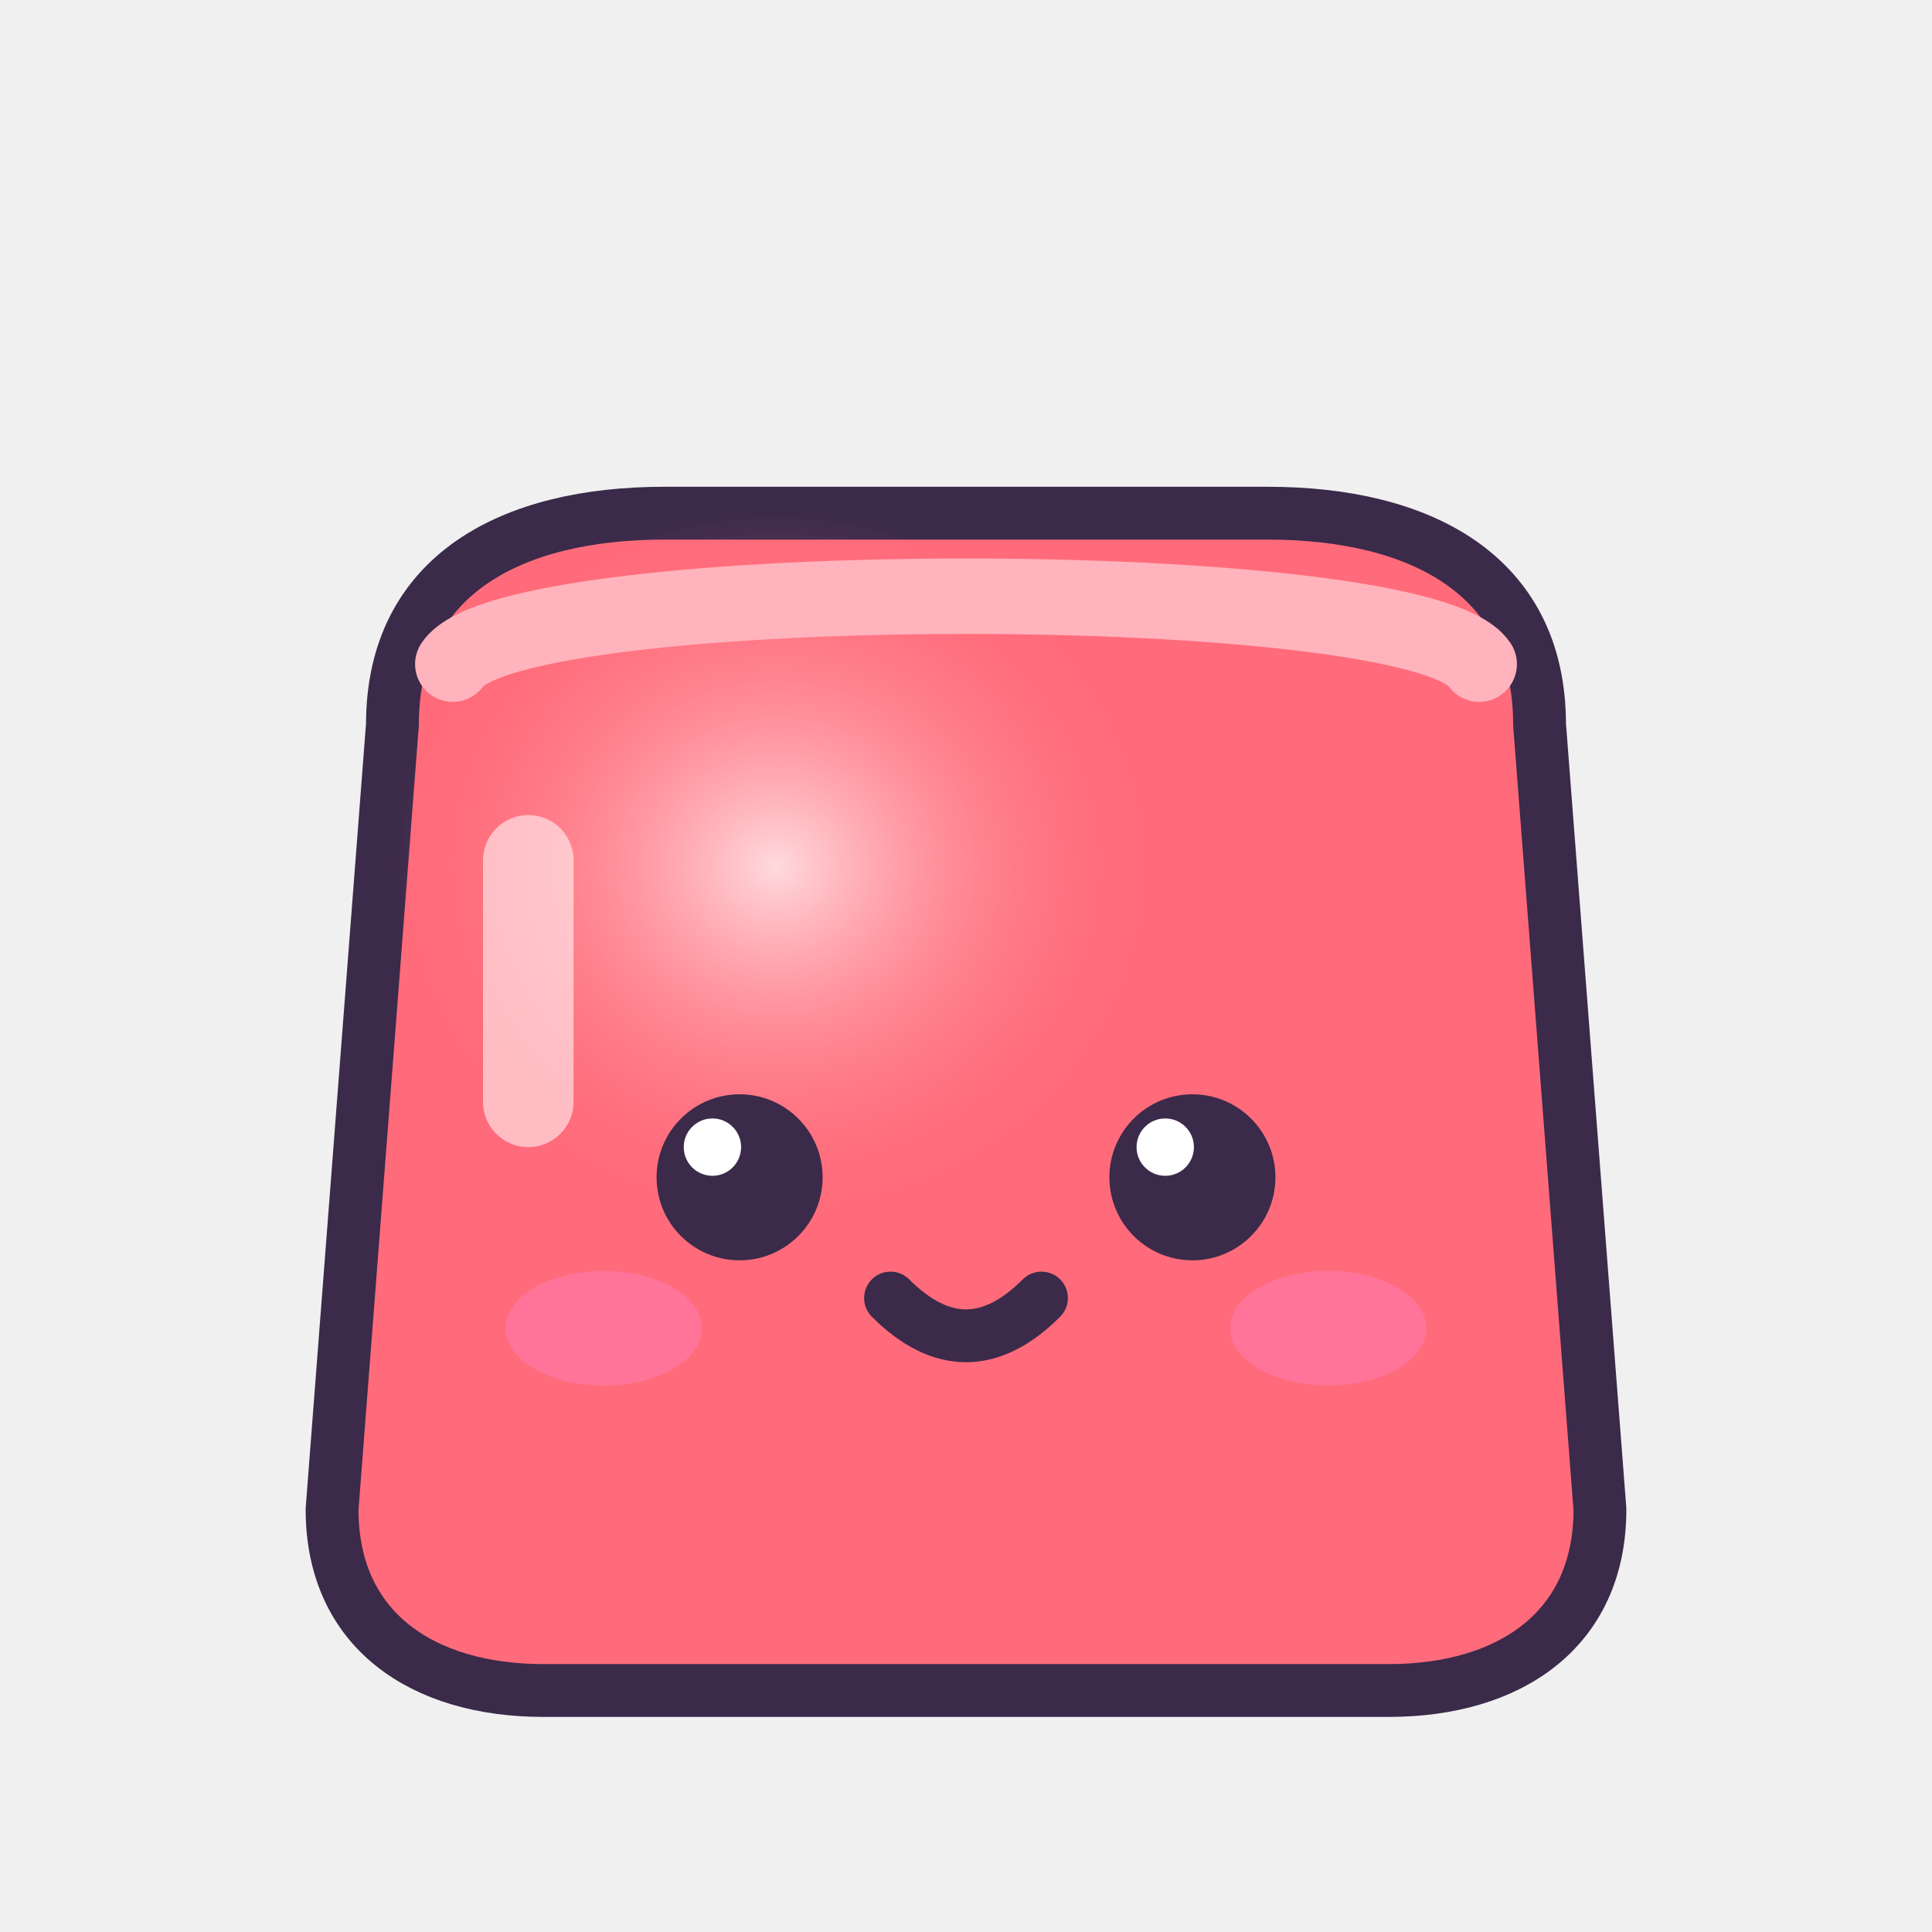
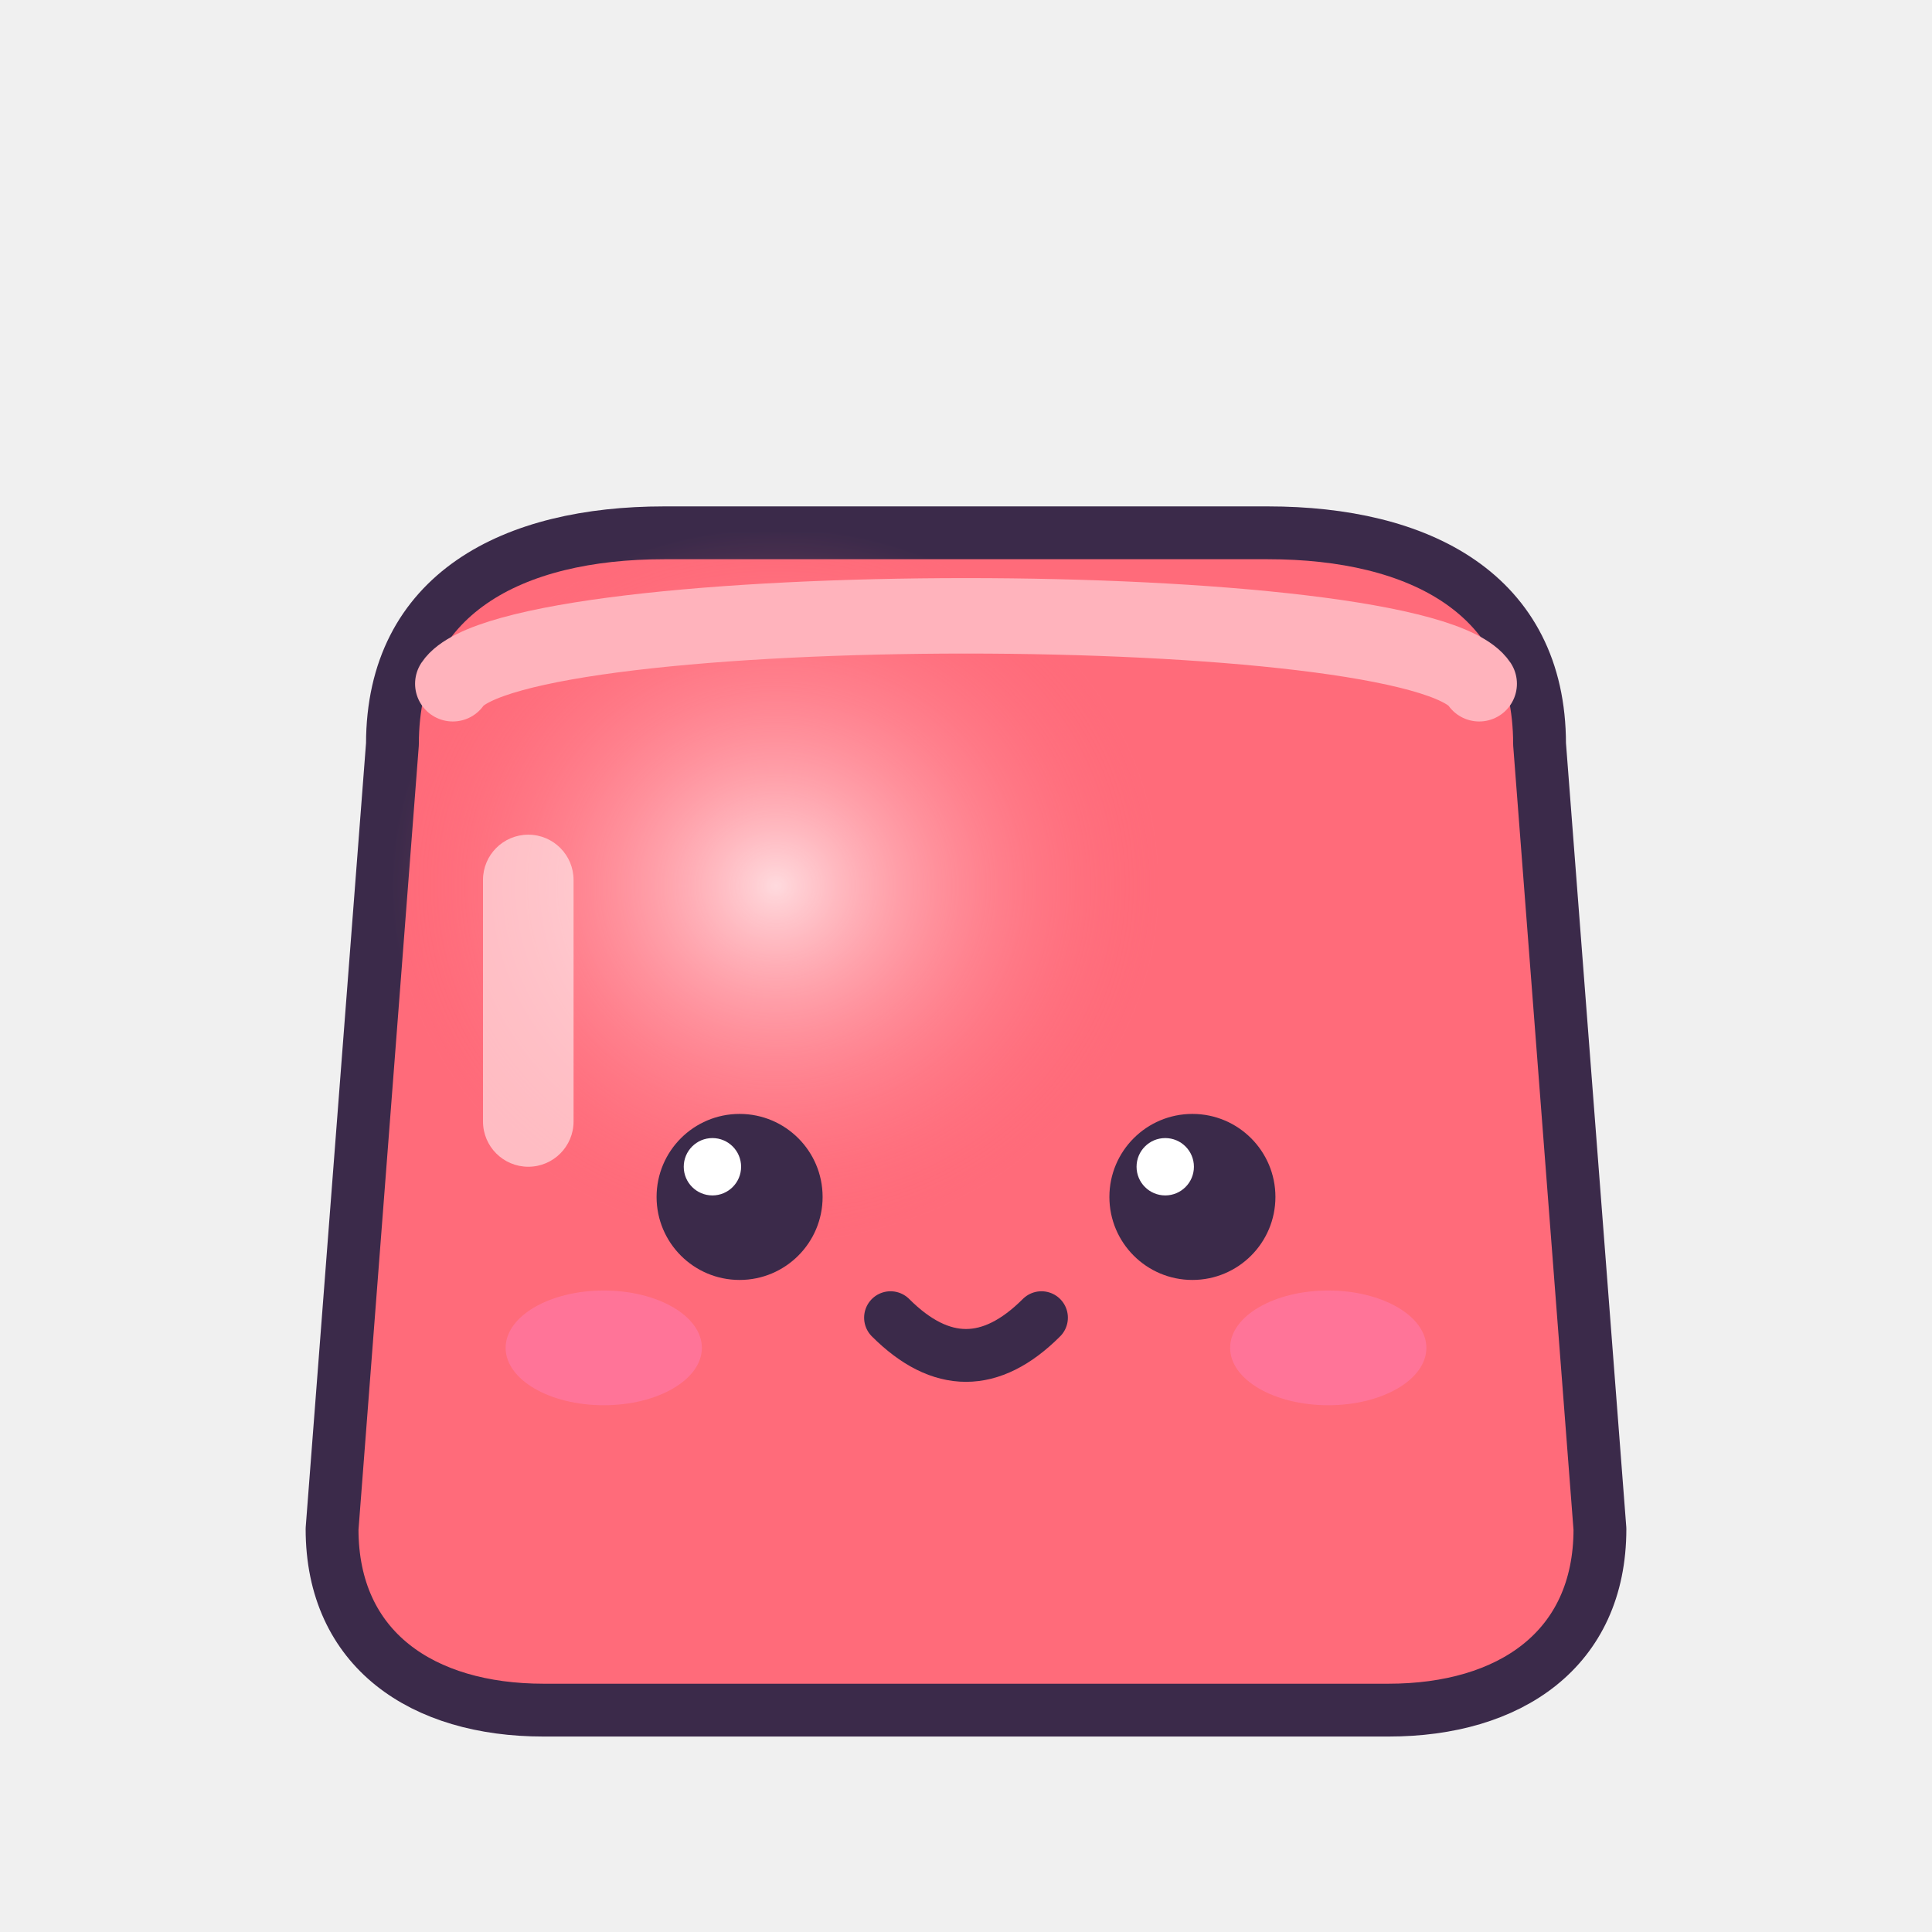
<svg xmlns="http://www.w3.org/2000/svg" viewBox="-4 -4 128 128" role="img" aria-label="jelly">
  <defs>
-     <radialGradient id="gjelly32" cx=".35" cy=".3" r=".8">
+     <radialGradient id="gjelly164" cx=".35" cy=".3" r=".8">
      <stop offset="0" stop-color="#fff" stop-opacity=".75" />
      <stop offset=".38" stop-color="#FF6B7A" stop-opacity="0" />
    </radialGradient>
-     <linearGradient id="hjelly32" x1="0" y1="0" x2="1" y2="1">
+     <linearGradient id="hjelly164" x1="0" y1="0" x2="1" y2="1">
      <stop offset="0" stop-color="#FF9CC8" />
      <stop offset=".25" stop-color="#FFD86B" />
      <stop offset=".5" stop-color="#7FE0C4" />
      <stop offset=".75" stop-color="#7CC8FF" />
      <stop offset="1" stop-color="#B48CFF" />
    </linearGradient>
-     <linearGradient id="aujelly32" x1="0" y1="0" x2="0" y2="1">
+     <linearGradient id="aujelly164" x1="0" y1="0" x2="0" y2="1">
      <stop offset="0" stop-color="#FFE9A0" />
      <stop offset=".55" stop-color="#F5C542" />
      <stop offset="1" stop-color="#D99A1E" />
    </linearGradient>
  </defs>
-   <path d="M22 44 C22 34 30 30 40 30 L80 30 C90 30 98 34 98 44 L102 96 C102 104 96 108 88 108 L32 108 C24 108 18 104 18 96 Z" fill="#FF6B7A" stroke="#3B2A4A" stroke-width="3.5" stroke-linejoin="round" stroke-linecap="round" />
-   <path d="M22 44 C22 34 30 30 40 30 L80 30 C90 30 98 34 98 44 L102 96 C102 104 96 108 88 108 L32 108 C24 108 18 104 18 96 Z" fill="url(#gjelly32)" />
-   <path d="M26 40 C30 34 90 34 94 40" fill="none" stroke="#FFB3BC" stroke-width="5" stroke-linecap="round" />
-   <rect x="28" y="50" width="6" height="22" rx="3" fill="#fff" opacity=".55" />
-   <circle cx="45" cy="74" r="5.5" fill="#3B2A4A" />
-   <circle cx="75" cy="74" r="5.5" fill="#3B2A4A" />
-   <circle cx="43.2" cy="72" r="1.9" fill="#fff" />
-   <circle cx="73.2" cy="72" r="1.9" fill="#fff" />
-   <path d="M55 82 q5 5 10 0" fill="none" stroke="#3B2A4A" stroke-width="3.5" stroke-linejoin="round" stroke-linecap="round" />
-   <ellipse cx="36" cy="84" rx="6.5" ry="3.8" fill="#FF7EB6" opacity=".5" />
-   <ellipse cx="84" cy="84" rx="6.5" ry="3.8" fill="#FF7EB6" opacity=".5" />
+   <g transform="translate(0 1.3)">
+     <path d="M22 44 C22 34 30 30 40 30 L80 30 C90 30 98 34 98 44 L102 96 C102 104 96 108 88 108 L32 108 C24 108 18 104 18 96 Z" fill="#FF6B7A" stroke="#3B2A4A" stroke-width="3.5" stroke-linejoin="round" stroke-linecap="round" />
+     <path d="M22 44 C22 34 30 30 40 30 L80 30 C90 30 98 34 98 44 L102 96 C102 104 96 108 88 108 L32 108 C24 108 18 104 18 96 Z" fill="url(#gjelly164)" />
+     <path d="M26 40 C30 34 90 34 94 40" fill="none" stroke="#FFB3BC" stroke-width="5" stroke-linecap="round" />
+     <rect x="28" y="50" width="6" height="22" rx="3" fill="#fff" opacity=".55" />
+     <circle cx="45" cy="74" r="5.5" fill="#3B2A4A" />
+     <circle cx="75" cy="74" r="5.5" fill="#3B2A4A" />
+     <circle cx="43.2" cy="72" r="1.9" fill="#fff" />
+     <circle cx="73.2" cy="72" r="1.9" fill="#fff" />
+     <path d="M55 82 q5 5 10 0" fill="none" stroke="#3B2A4A" stroke-width="3.5" stroke-linejoin="round" stroke-linecap="round" />
+     <ellipse cx="36" cy="84" rx="6.5" ry="3.8" fill="#FF7EB6" opacity=".5" />
+     <ellipse cx="84" cy="84" rx="6.5" ry="3.8" fill="#FF7EB6" opacity=".5" />
+   </g>
</svg>
